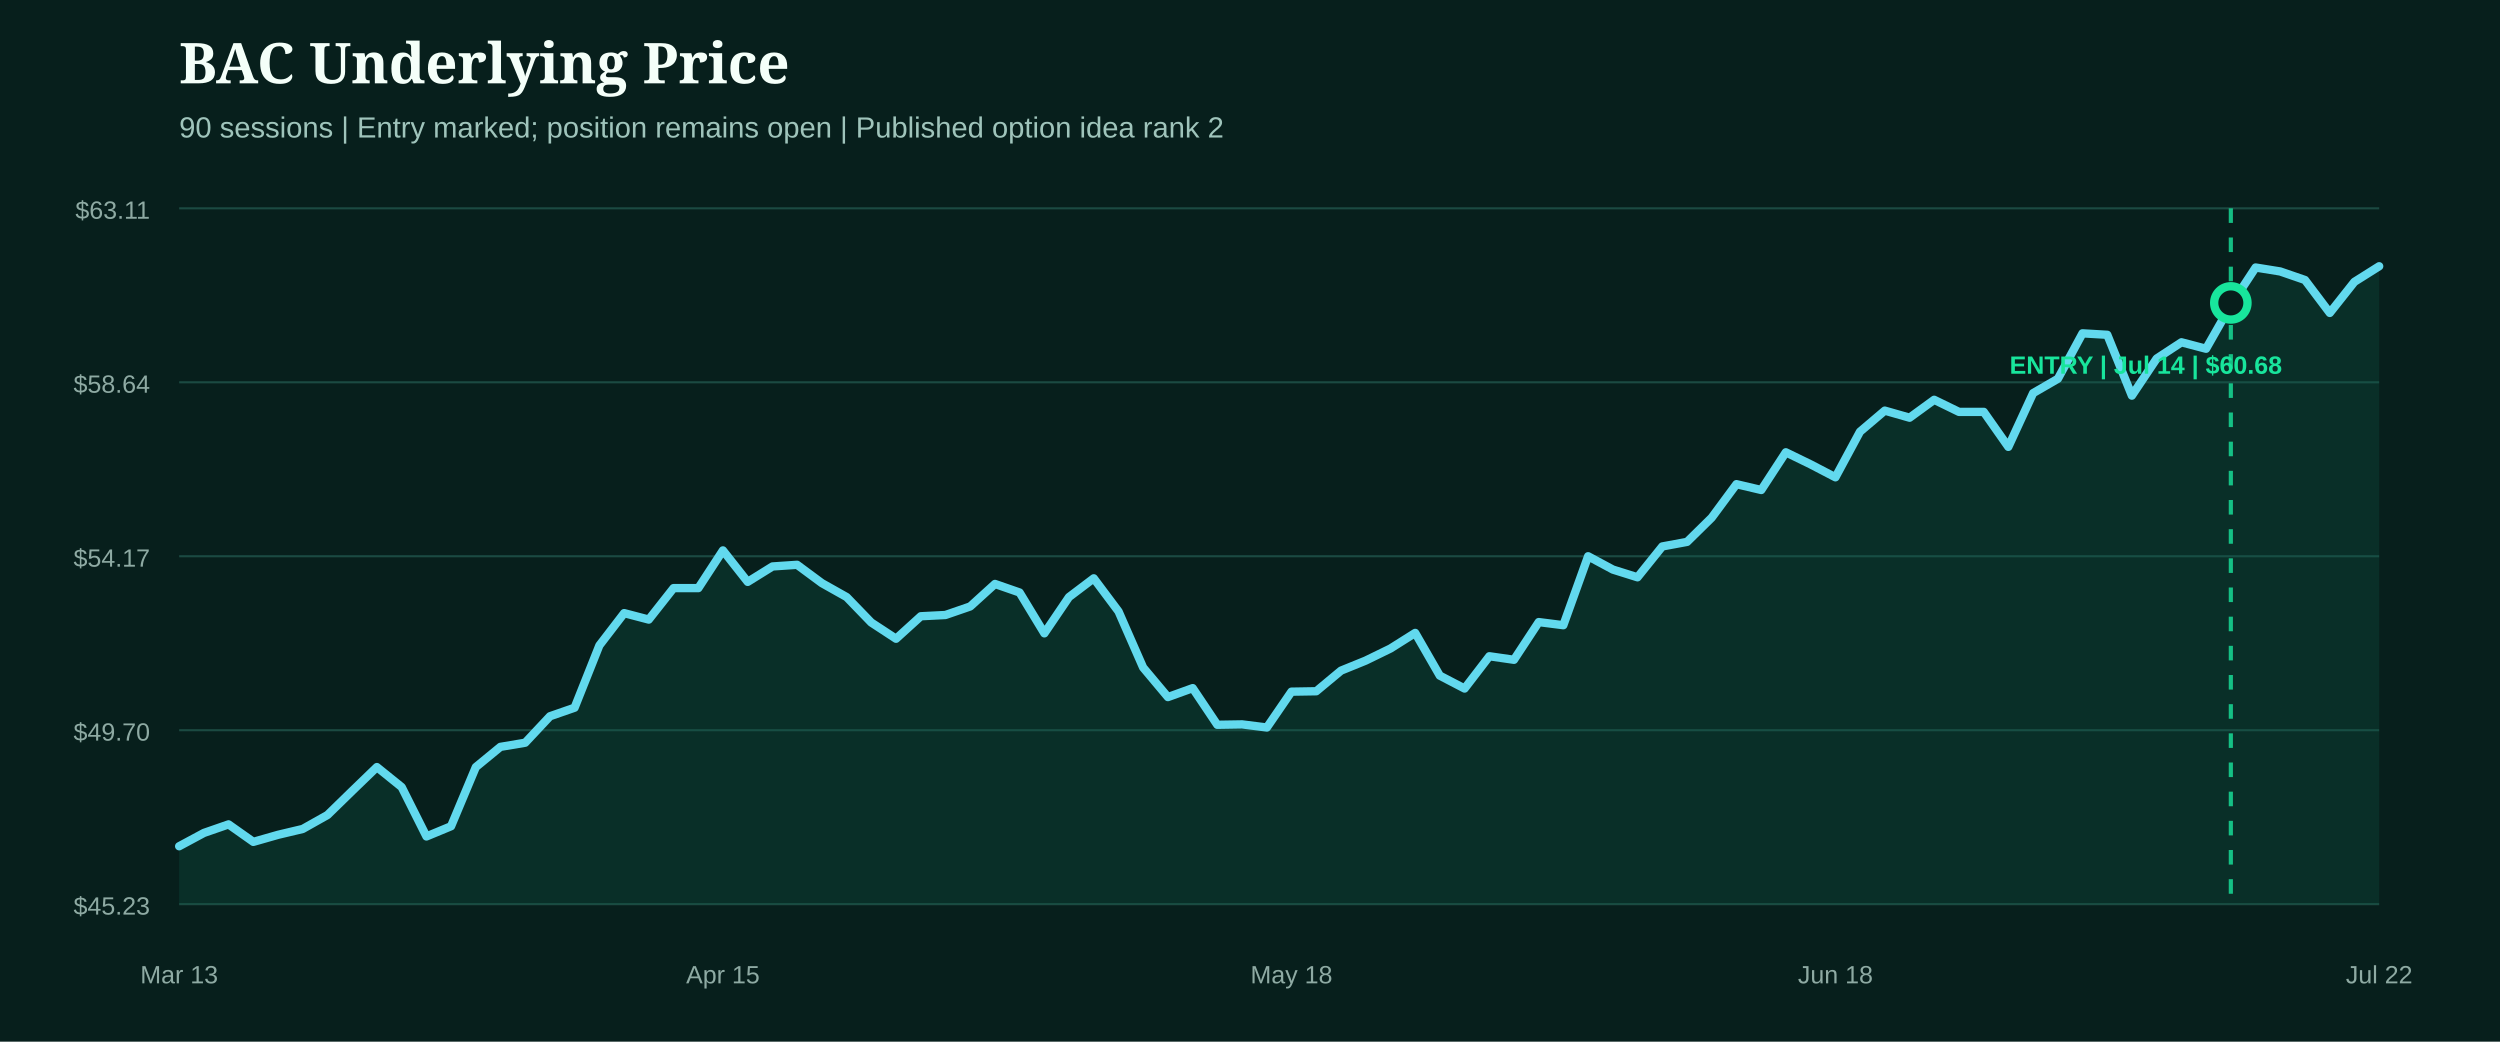
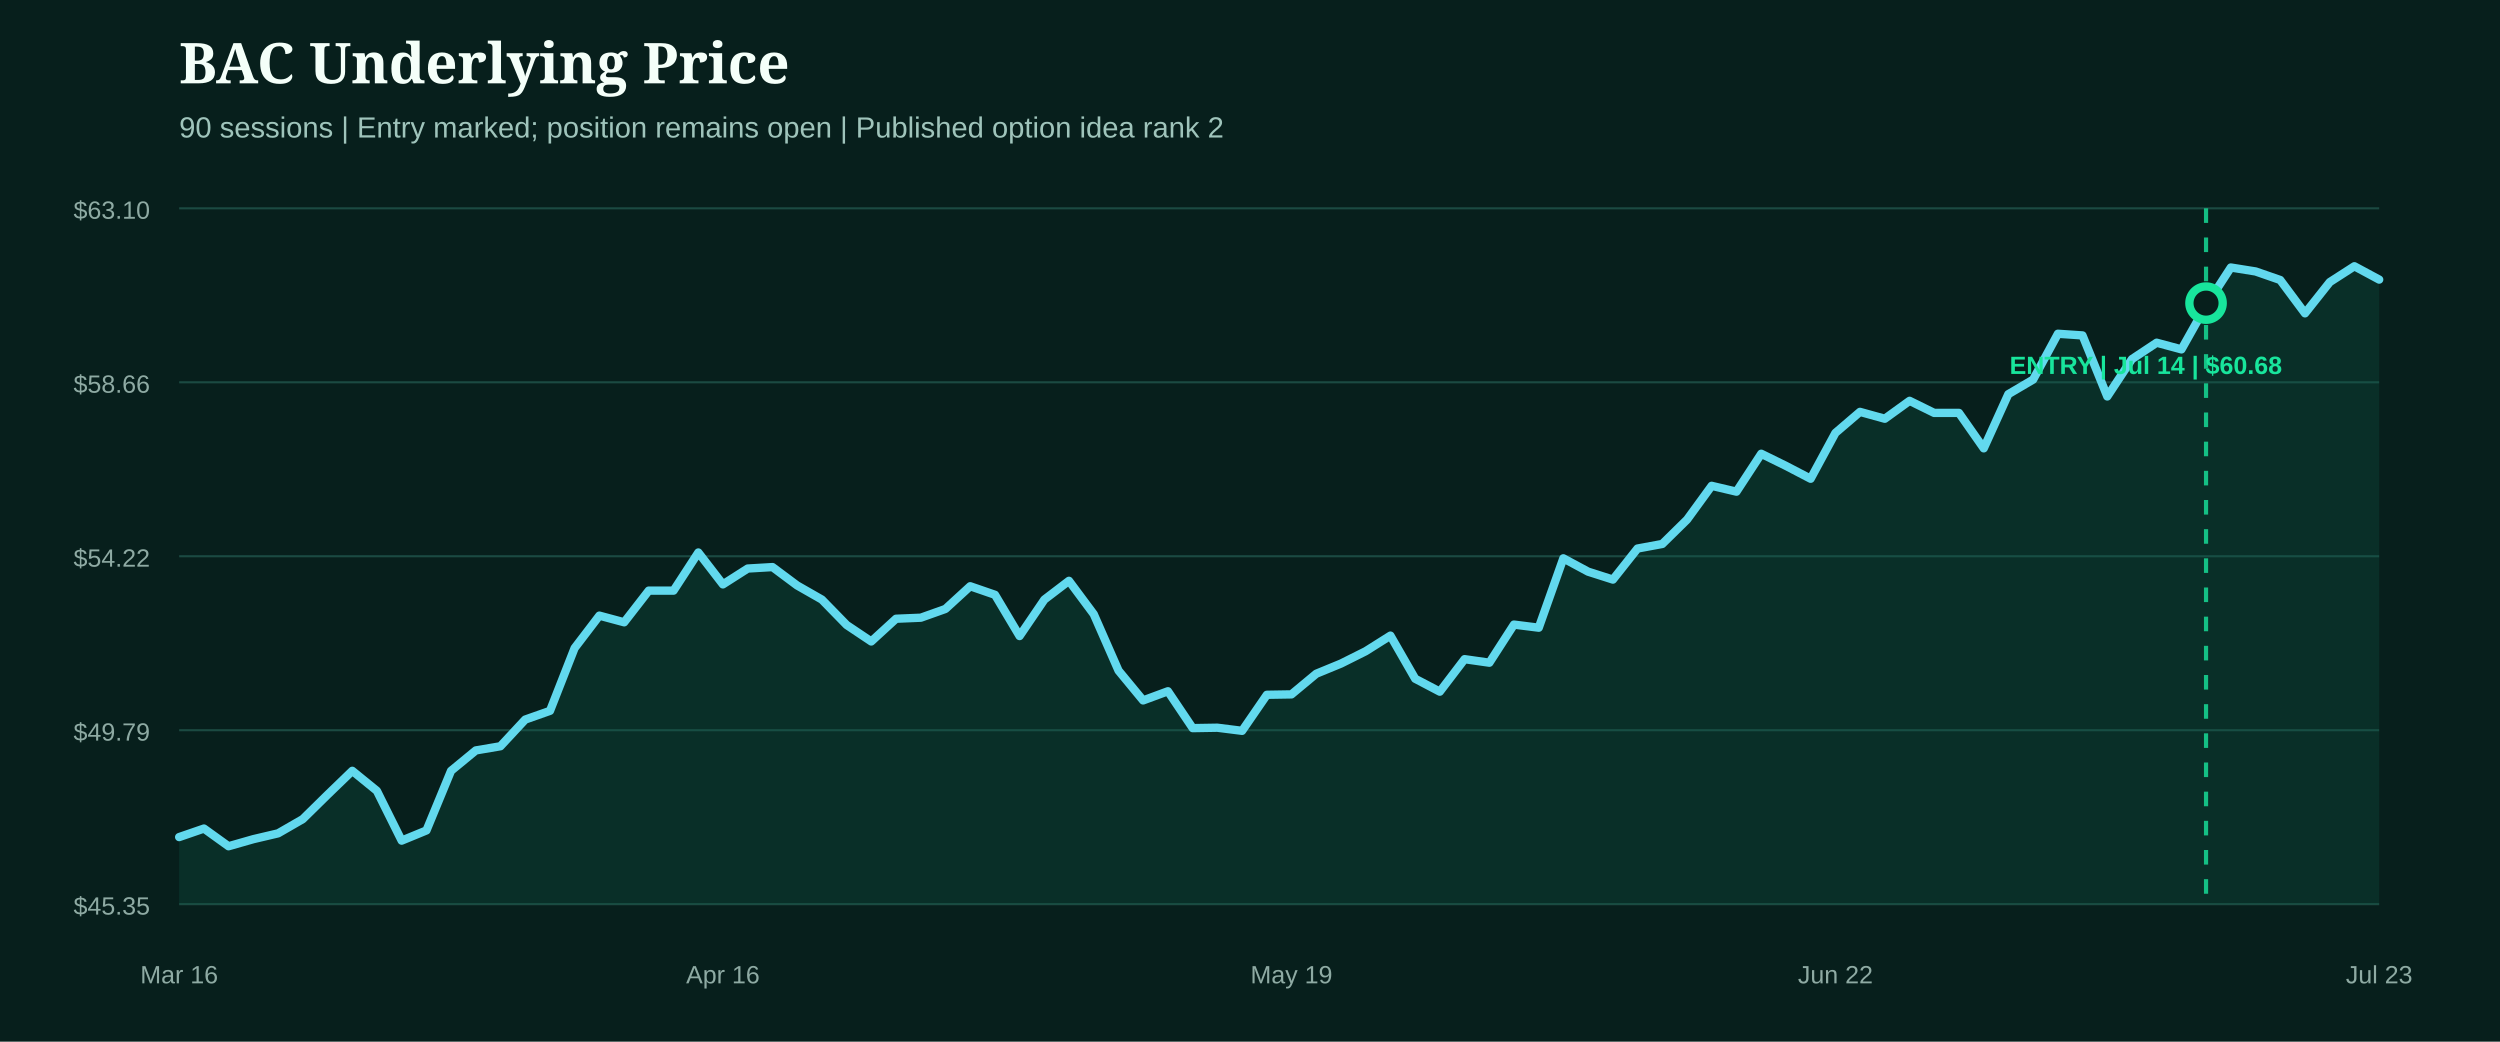
<svg xmlns="http://www.w3.org/2000/svg" width="1200" height="500" viewBox="0 0 1200 500" role="img" aria-label="BAC underlying price from entry">
  <rect width="1200" height="500" fill="#071f1c" />
  <style>.head{fill:#f4fff9;font:800 27px Georgia,serif}.sub{fill:#9fc4bb;font:14px Arial,sans-serif}.axis{fill:#8eaaa3;font:12px Arial,sans-serif}.marker{font:800 12px Arial,sans-serif}</style>
  <text x="86" y="40" class="head">BAC Underlying Price</text>
  <text x="86" y="66" class="sub">90 sessions | Entry marked; position remains open | Published option idea rank 2</text>
  <line x1="86" x2="1142" y1="100.0" y2="100.0" stroke="#1b4a42" stroke-width="1" />
-   <text x="72" y="105.0" text-anchor="end" class="axis">$63.11</text>
+   <text x="72" y="105.0" text-anchor="end" class="axis">$63.10</text>
  <line x1="86" x2="1142" y1="183.5" y2="183.5" stroke="#1b4a42" stroke-width="1" />
-   <text x="72" y="188.5" text-anchor="end" class="axis">$58.64</text>
+   <text x="72" y="188.5" text-anchor="end" class="axis">$58.66</text>
  <line x1="86" x2="1142" y1="267.0" y2="267.0" stroke="#1b4a42" stroke-width="1" />
-   <text x="72" y="272.0" text-anchor="end" class="axis">$54.17</text>
+   <text x="72" y="272.0" text-anchor="end" class="axis">$54.22</text>
  <line x1="86" x2="1142" y1="350.5" y2="350.5" stroke="#1b4a42" stroke-width="1" />
-   <text x="72" y="355.5" text-anchor="end" class="axis">$49.70</text>
+   <text x="72" y="355.5" text-anchor="end" class="axis">$49.79</text>
  <line x1="86" x2="1142" y1="434.0" y2="434.0" stroke="#1b4a42" stroke-width="1" />
-   <text x="72" y="439.0" text-anchor="end" class="axis">$45.23</text>
-   <path d="M86.0,406.2 L97.9,399.8 L109.7,395.7 L121.6,404.1 L133.5,400.7 L145.3,397.9 L157.2,391.2 L169.1,379.6 L180.9,368.2 L192.8,377.8 L204.7,401.5 L216.5,396.6 L228.4,368.2 L240.2,358.5 L252.1,356.5 L264.0,343.8 L275.8,339.7 L287.7,309.8 L299.6,294.3 L311.4,297.4 L323.3,282.3 L335.2,282.3 L347.0,264.2 L358.9,279.3 L370.8,271.9 L382.6,271.1 L394.5,279.9 L406.4,286.6 L418.2,298.8 L430.1,306.6 L442.0,295.8 L453.8,295.2 L465.7,291.1 L477.6,280.3 L489.4,284.4 L501.3,304.0 L513.1,286.6 L525.0,277.6 L536.9,293.5 L548.7,320.4 L560.6,334.6 L572.5,330.3 L584.3,347.9 L596.2,347.7 L608.1,349.2 L619.9,332.0 L631.8,331.8 L643.7,321.9 L655.5,317.1 L667.4,311.3 L679.3,303.8 L691.1,324.3 L703.0,330.5 L714.9,315.0 L726.7,316.7 L738.6,298.6 L750.4,300.1 L762.3,267.0 L774.2,273.4 L786.0,277.1 L797.9,262.3 L809.8,260.1 L821.6,248.5 L833.5,232.4 L845.4,235.2 L857.2,217.1 L869.1,222.9 L881.0,229.1 L892.8,207.2 L904.7,197.1 L916.6,200.5 L928.4,191.9 L940.3,197.7 L952.2,197.7 L964.0,214.5 L975.9,188.7 L987.8,181.8 L999.6,160.0 L1011.5,160.7 L1023.3,189.9 L1035.2,172.1 L1047.1,164.3 L1058.9,167.4 L1070.8,146.5 L1082.7,128.4 L1094.5,130.3 L1106.4,134.4 L1118.3,150.2 L1130.1,135.3 L1142.0,127.8 L1142.0,434.0 L86.0,434.0 Z" fill="#0f5949" opacity="0.28" />
-   <path d="M86.0,406.2 L97.9,399.8 L109.7,395.7 L121.6,404.1 L133.5,400.7 L145.3,397.9 L157.2,391.2 L169.1,379.6 L180.9,368.2 L192.8,377.8 L204.7,401.5 L216.5,396.6 L228.4,368.2 L240.2,358.5 L252.1,356.5 L264.0,343.8 L275.8,339.7 L287.7,309.8 L299.6,294.3 L311.4,297.4 L323.3,282.3 L335.2,282.3 L347.0,264.2 L358.9,279.3 L370.8,271.9 L382.6,271.1 L394.5,279.9 L406.4,286.6 L418.2,298.8 L430.1,306.6 L442.0,295.8 L453.8,295.2 L465.7,291.1 L477.6,280.3 L489.4,284.4 L501.3,304.0 L513.1,286.6 L525.0,277.6 L536.9,293.5 L548.7,320.4 L560.6,334.6 L572.5,330.3 L584.3,347.9 L596.2,347.7 L608.1,349.2 L619.9,332.0 L631.8,331.8 L643.7,321.9 L655.5,317.1 L667.4,311.3 L679.3,303.8 L691.1,324.3 L703.0,330.5 L714.9,315.0 L726.7,316.7 L738.6,298.6 L750.4,300.1 L762.3,267.0 L774.2,273.4 L786.0,277.1 L797.9,262.3 L809.8,260.1 L821.6,248.5 L833.5,232.4 L845.4,235.2 L857.2,217.1 L869.1,222.9 L881.0,229.1 L892.8,207.2 L904.7,197.1 L916.6,200.5 L928.4,191.9 L940.3,197.7 L952.2,197.7 L964.0,214.5 L975.9,188.7 L987.8,181.8 L999.6,160.0 L1011.5,160.7 L1023.3,189.9 L1035.2,172.1 L1047.1,164.3 L1058.9,167.4 L1070.8,146.5 L1082.7,128.4 L1094.5,130.3 L1106.4,134.4 L1118.3,150.2 L1130.1,135.3 L1142.0,127.8" fill="none" stroke="#62d9ee" stroke-width="4" stroke-linecap="round" stroke-linejoin="round" />
+   <text x="72" y="439.0" text-anchor="end" class="axis">$45.35</text>
+   <path d="M86.0,401.8 L97.9,397.7 L109.7,406.2 L121.6,402.8 L133.5,400.0 L145.3,393.2 L157.2,381.5 L169.1,370.0 L180.9,379.6 L192.8,403.5 L204.7,398.6 L216.5,370.0 L228.4,360.2 L240.2,358.2 L252.1,345.4 L264.0,341.2 L275.8,311.1 L287.7,295.5 L299.6,298.7 L311.4,283.5 L323.3,283.5 L335.2,265.2 L347.0,280.5 L358.9,272.9 L370.8,272.2 L382.6,281.0 L394.5,287.8 L406.4,300.0 L418.2,307.9 L430.1,297.0 L442.0,296.5 L453.8,292.3 L465.7,281.4 L477.6,285.5 L489.4,305.3 L501.3,287.8 L513.1,278.8 L525.0,294.8 L536.9,321.9 L548.7,336.2 L560.6,331.8 L572.5,349.5 L584.3,349.3 L596.2,350.8 L608.1,333.5 L619.9,333.3 L631.8,323.4 L643.7,318.5 L655.5,312.6 L667.4,305.1 L679.3,325.8 L691.1,332.0 L703.0,316.4 L714.9,318.1 L726.7,299.8 L738.6,301.3 L750.4,268.0 L762.3,274.4 L774.2,278.2 L786.0,263.3 L797.9,261.1 L809.8,249.4 L821.6,233.2 L833.5,236.0 L845.4,217.8 L857.2,223.6 L869.1,229.8 L881.0,207.8 L892.8,197.7 L904.7,201.0 L916.6,192.4 L928.4,198.2 L940.3,198.2 L952.2,215.2 L964.0,189.2 L975.9,182.2 L987.8,160.2 L999.6,161.0 L1011.5,190.3 L1023.3,172.4 L1035.2,164.5 L1047.1,167.7 L1058.9,146.7 L1070.8,128.4 L1082.7,130.3 L1094.5,134.4 L1106.4,150.4 L1118.3,135.4 L1130.1,127.8 L1142.0,134.2 L1142.0,434.0 L86.0,434.0 Z" fill="#0f5949" opacity="0.28" />
+   <path d="M86.0,401.8 L97.9,397.7 L109.7,406.2 L121.6,402.8 L133.5,400.0 L145.3,393.2 L157.2,381.5 L169.1,370.0 L180.9,379.6 L192.8,403.5 L204.7,398.6 L216.5,370.0 L228.4,360.2 L240.2,358.2 L252.1,345.4 L264.0,341.2 L275.8,311.1 L287.7,295.5 L299.6,298.7 L311.4,283.5 L323.3,283.5 L335.2,265.2 L347.0,280.5 L358.9,272.9 L370.8,272.2 L382.6,281.0 L394.5,287.8 L406.4,300.0 L418.2,307.9 L430.1,297.0 L442.0,296.5 L453.8,292.3 L465.7,281.4 L477.6,285.5 L489.4,305.3 L501.3,287.8 L513.1,278.8 L525.0,294.8 L536.9,321.9 L548.7,336.2 L560.6,331.8 L572.5,349.5 L584.3,349.3 L596.2,350.8 L608.1,333.5 L619.9,333.3 L631.8,323.4 L643.7,318.5 L655.5,312.6 L667.4,305.1 L679.3,325.8 L691.1,332.0 L703.0,316.4 L714.9,318.1 L726.7,299.8 L738.6,301.3 L750.4,268.0 L762.3,274.4 L774.2,278.2 L786.0,263.3 L797.9,261.1 L809.8,249.4 L821.6,233.2 L833.5,236.0 L845.4,217.8 L857.2,223.6 L869.1,229.8 L881.0,207.8 L892.8,197.7 L904.7,201.0 L916.6,192.4 L928.4,198.2 L940.3,198.2 L952.2,215.2 L964.0,189.2 L975.9,182.2 L987.8,160.2 L999.6,161.0 L1011.5,190.3 L1023.3,172.4 L1035.2,164.5 L1047.1,167.7 L1058.9,146.7 L1070.8,128.4 L1082.7,130.3 L1094.5,134.4 L1106.4,150.4 L1118.3,135.4 L1130.1,127.8 L1142.0,134.2" fill="none" stroke="#62d9ee" stroke-width="4" stroke-linecap="round" stroke-linejoin="round" />
  <g>
-     <line x1="1070.8" x2="1070.8" y1="100" y2="434" stroke="#18e59c" stroke-width="2" stroke-dasharray="7 7" opacity="0.8" />
-     <circle cx="1070.8" cy="145.4" r="8" fill="#071f1c" stroke="#18e59c" stroke-width="4" />
-     <text x="1030.0" y="179.4" text-anchor="middle" class="marker" fill="#18e59c">ENTRY | Jul 14 | $60.68</text>
+     <line x1="1058.9" x2="1058.9" y1="100" y2="434" stroke="#18e59c" stroke-width="2" stroke-dasharray="7 7" opacity="0.8" />
+     <circle cx="1058.9" cy="145.5" r="8" fill="#071f1c" stroke="#18e59c" stroke-width="4" />
+     <text x="1030.0" y="179.5" text-anchor="middle" class="marker" fill="#18e59c">ENTRY | Jul 14 | $60.68</text>
  </g>
-   <text x="86.0" y="472" text-anchor="middle" class="axis">Mar 13</text>
-   <text x="347.0" y="472" text-anchor="middle" class="axis">Apr 15</text>
-   <text x="619.9" y="472" text-anchor="middle" class="axis">May 18</text>
-   <text x="881.0" y="472" text-anchor="middle" class="axis">Jun 18</text>
-   <text x="1142.0" y="472" text-anchor="middle" class="axis">Jul 22</text>
+   <text x="86.0" y="472" text-anchor="middle" class="axis">Mar 16</text>
+   <text x="347.0" y="472" text-anchor="middle" class="axis">Apr 16</text>
+   <text x="619.9" y="472" text-anchor="middle" class="axis">May 19</text>
+   <text x="881.0" y="472" text-anchor="middle" class="axis">Jun 22</text>
+   <text x="1142.0" y="472" text-anchor="middle" class="axis">Jul 23</text>
</svg>
